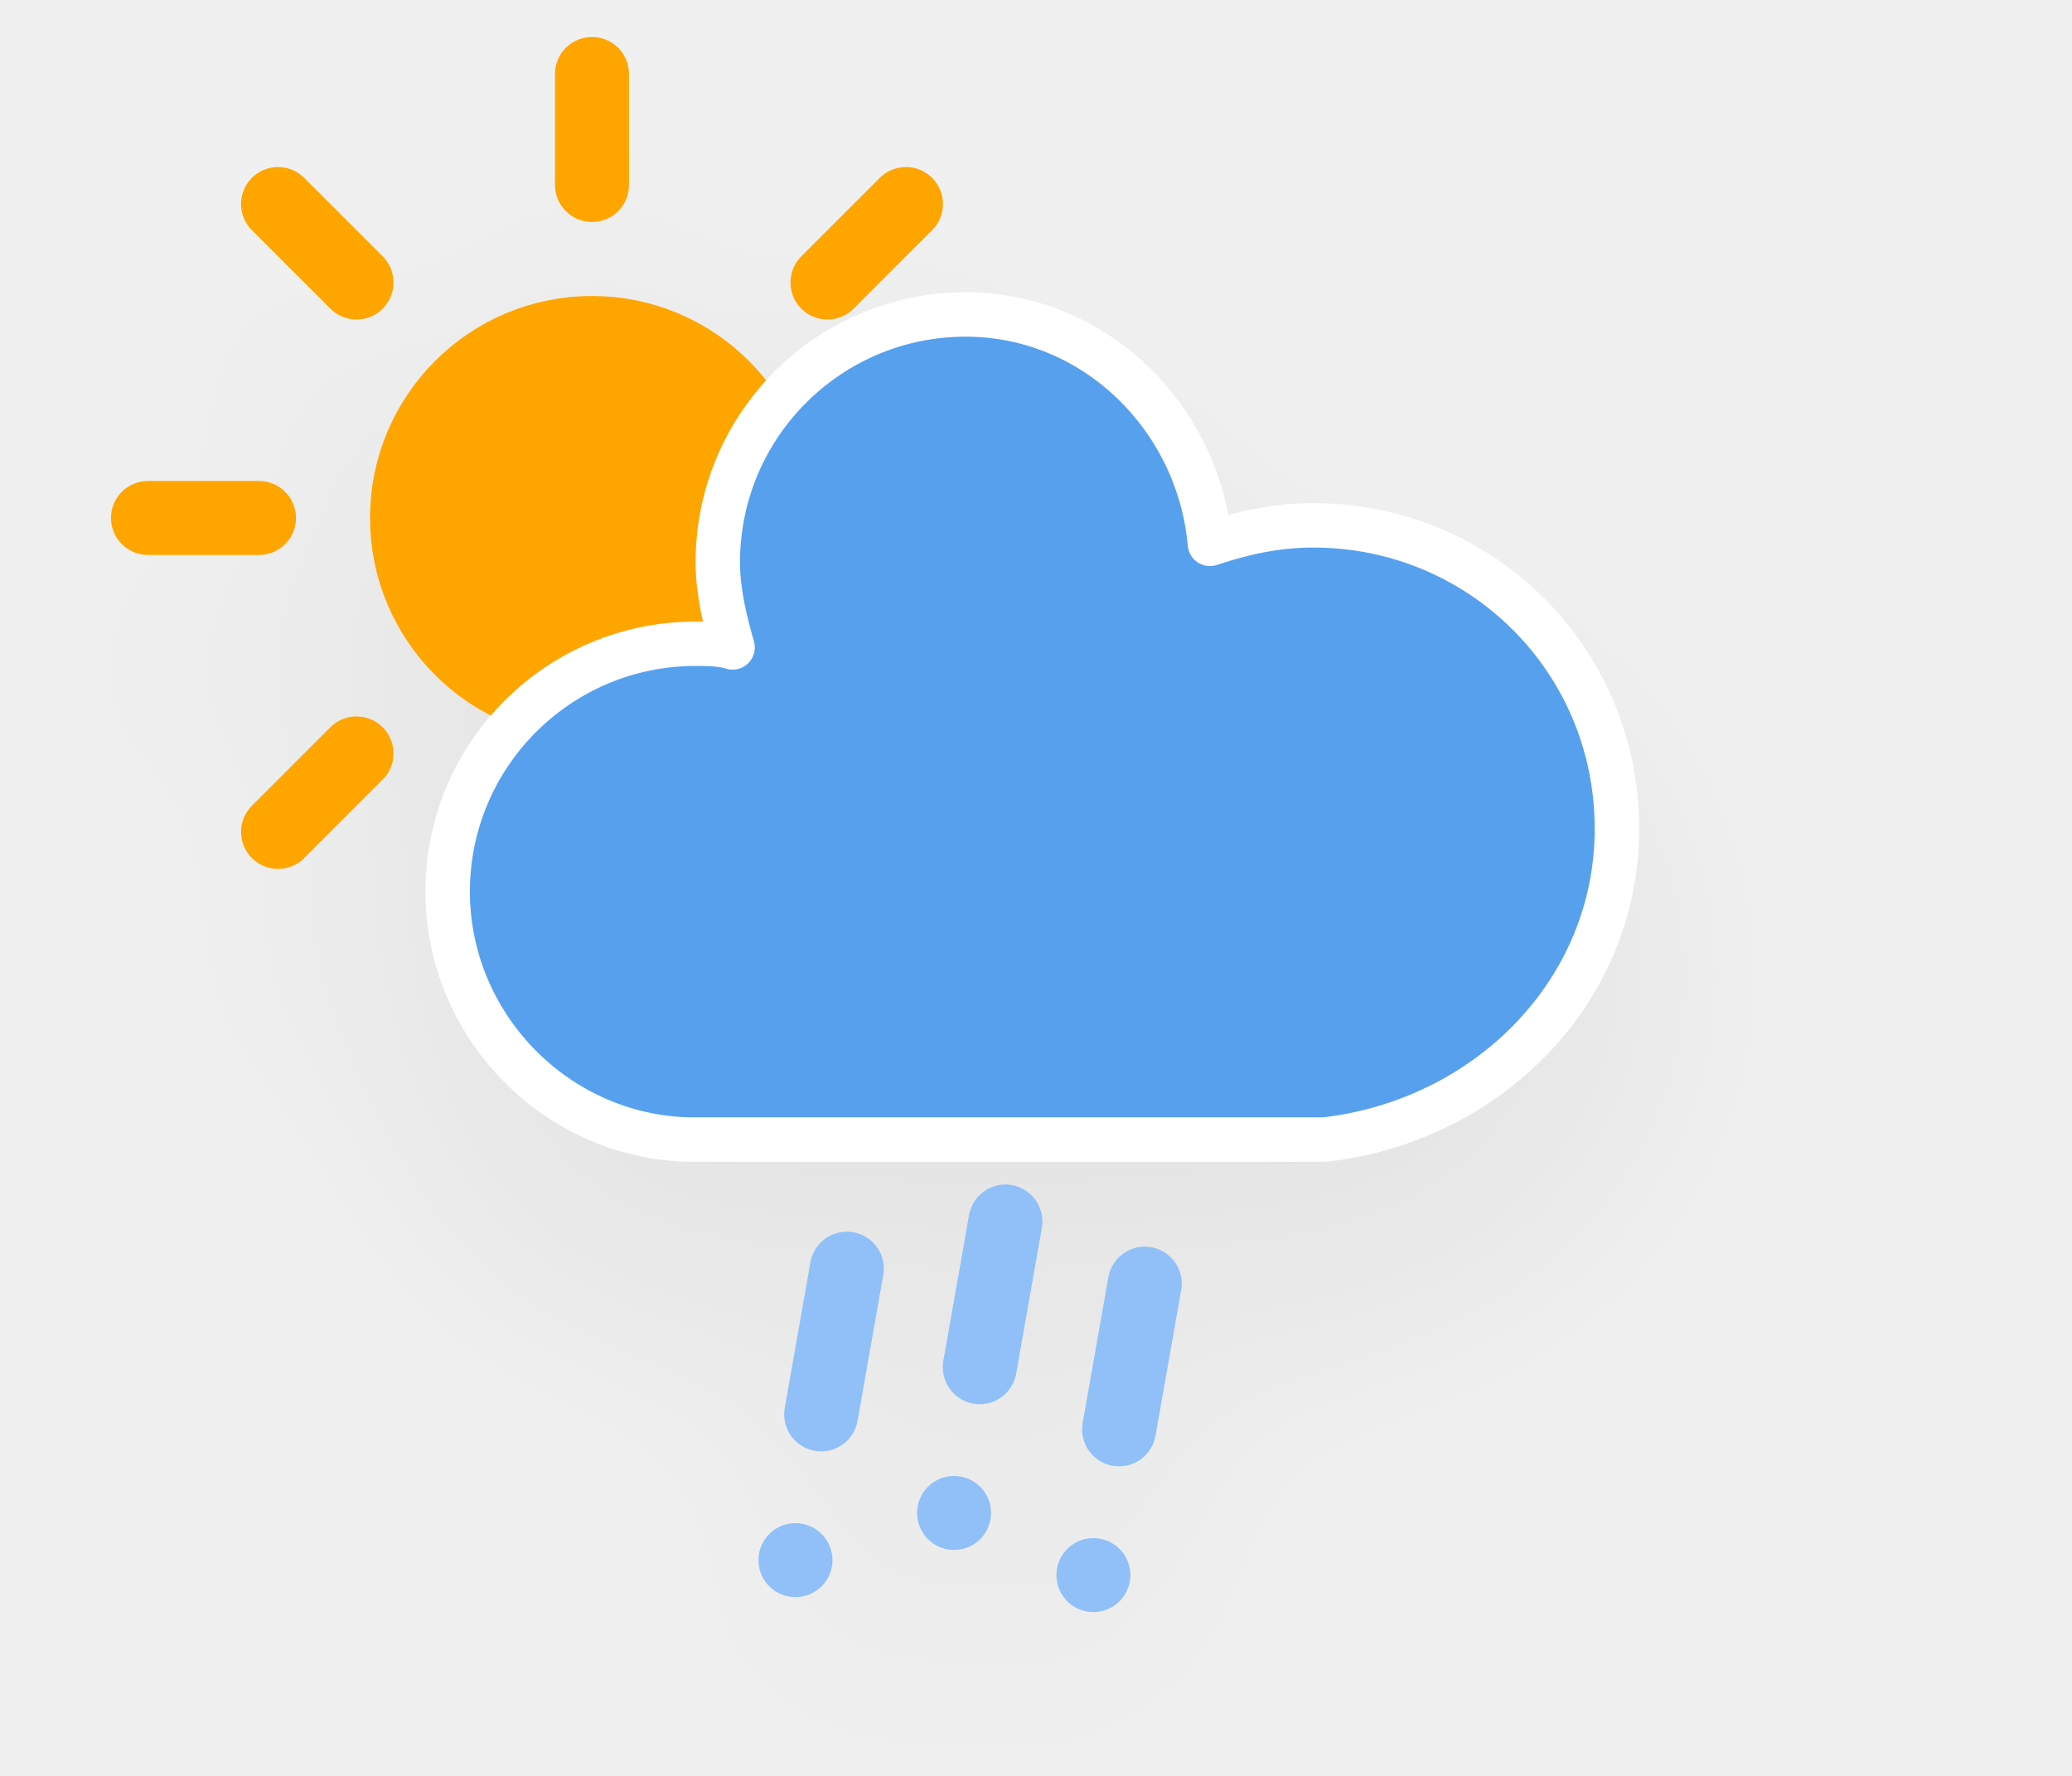
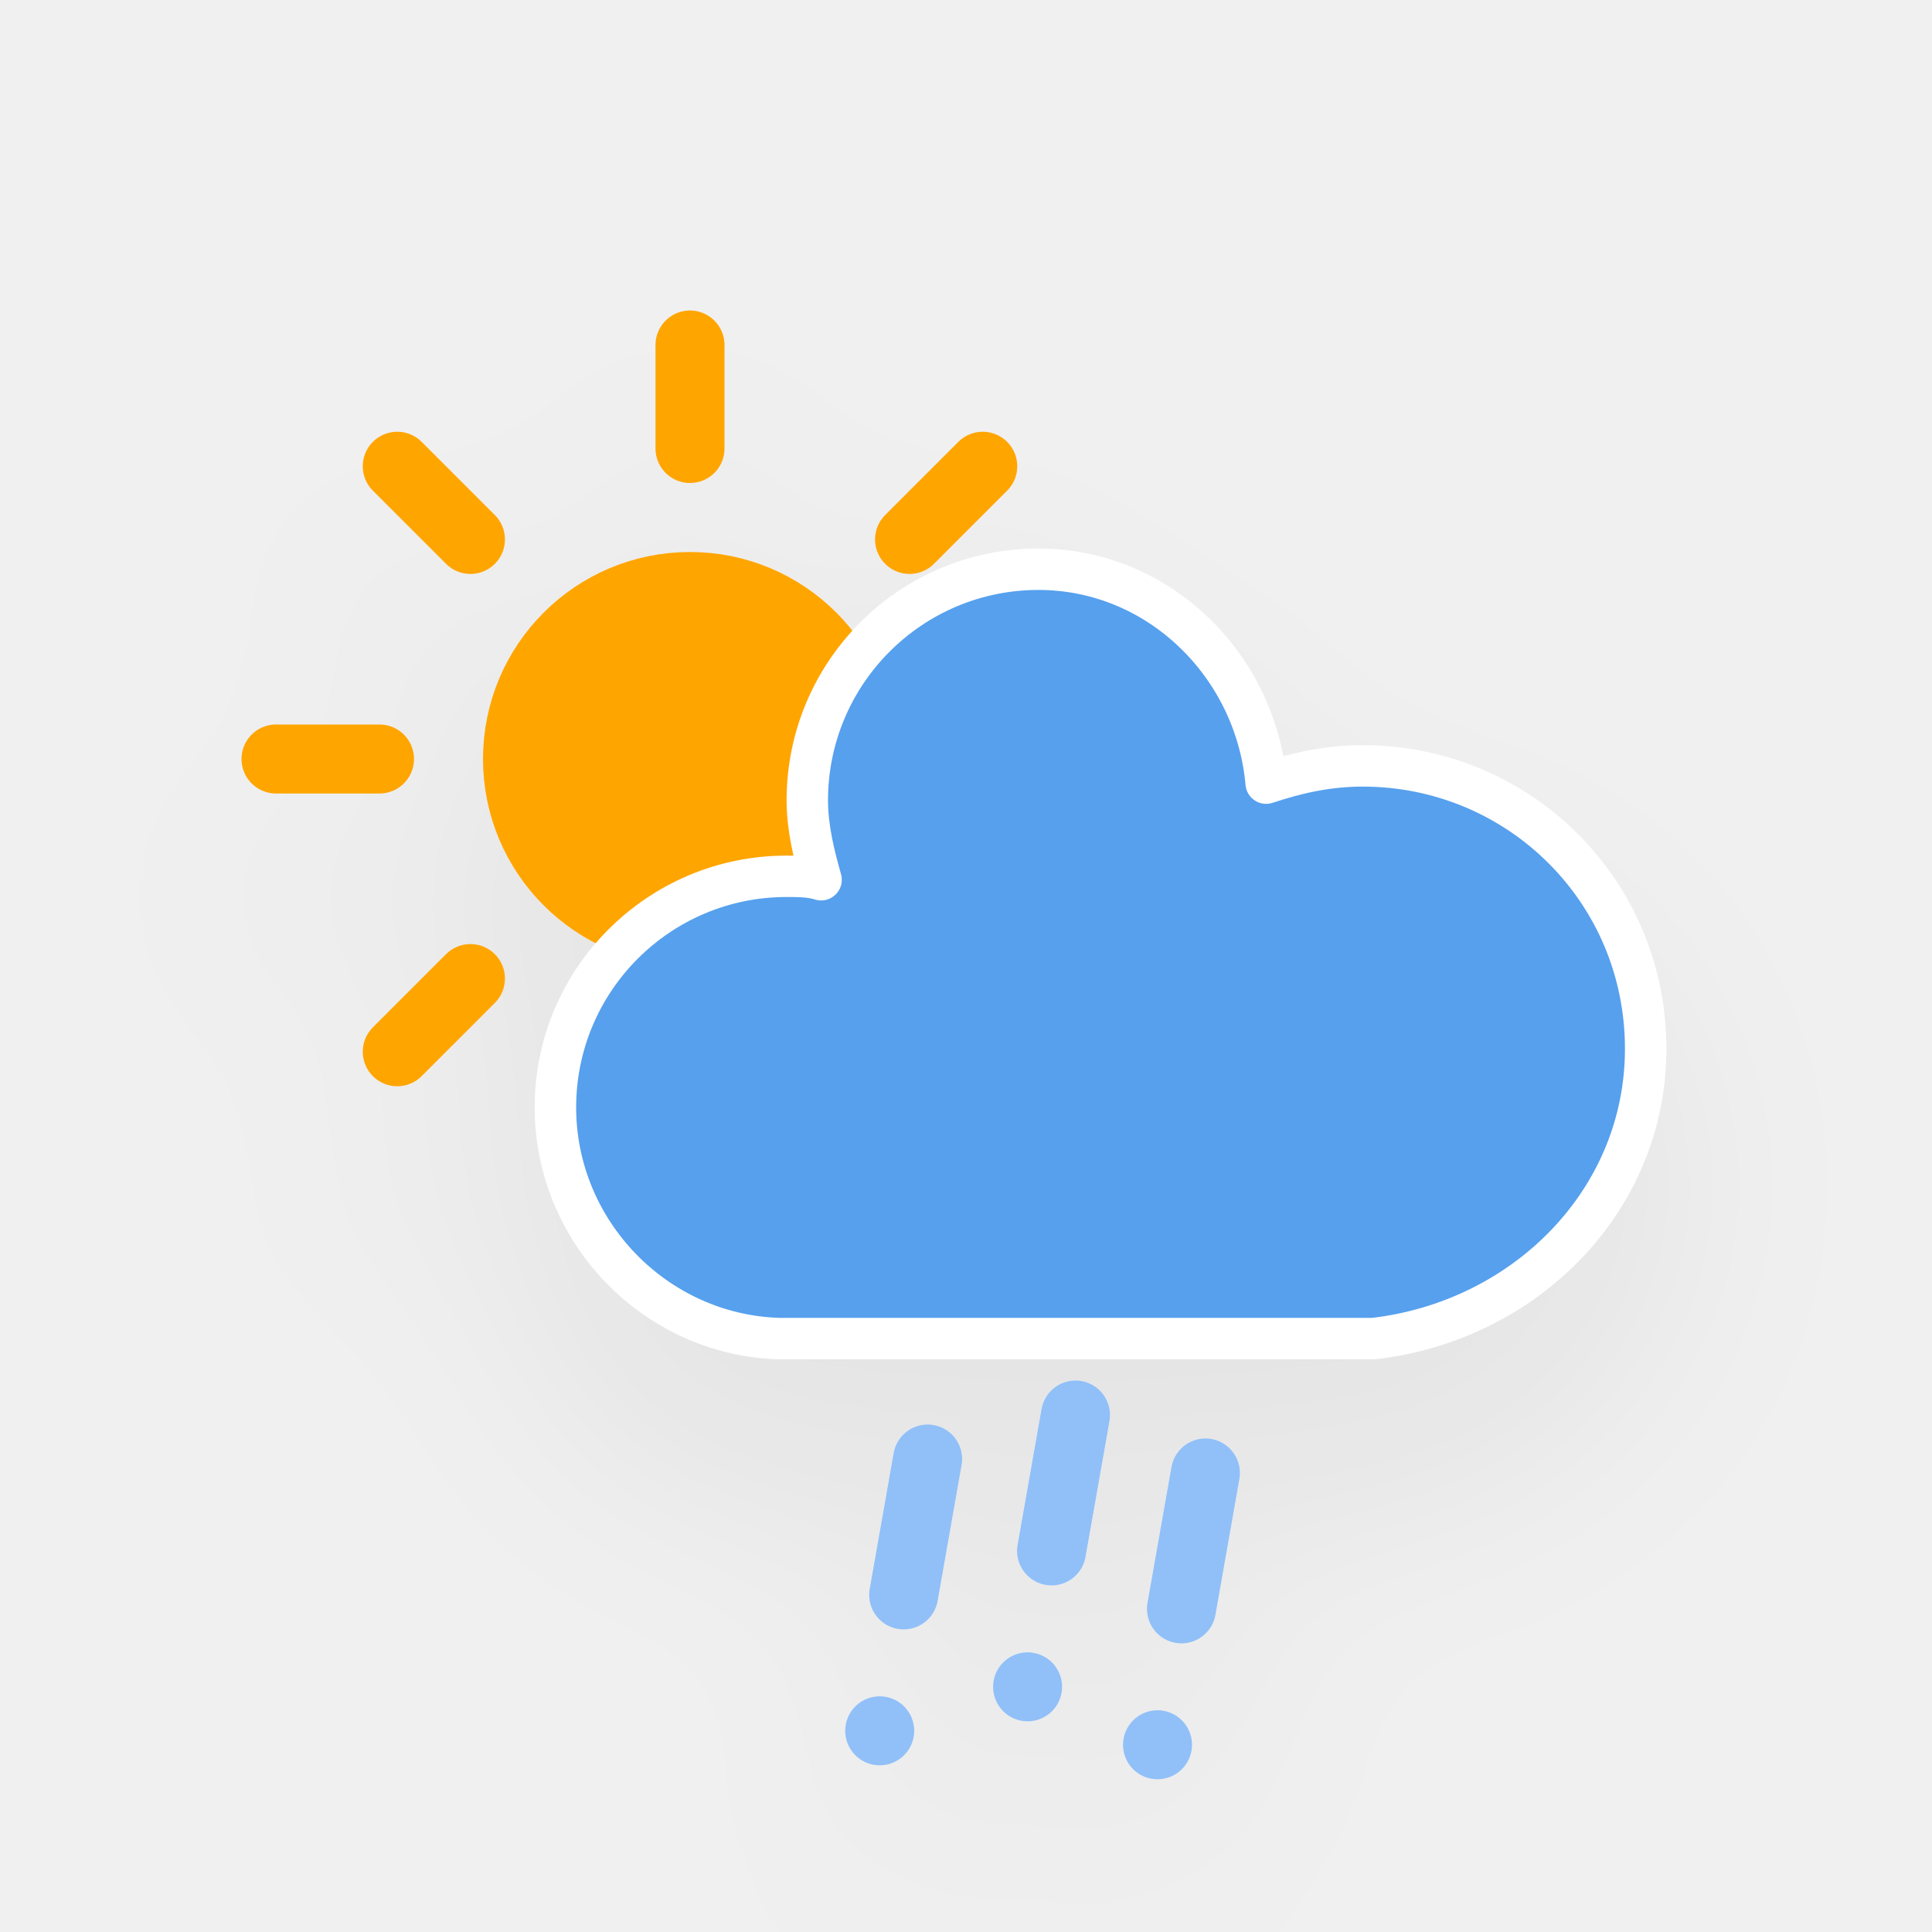
- <svg xmlns="http://www.w3.org/2000/svg" width="56" height="48" version="1.1">
+ <svg xmlns="http://www.w3.org/2000/svg" width="56" height="56" version="1.1">
  <defs>
    <filter id="blur" x="-.207" y="-.206" width="1.403" height="1.487">
      <feGaussianBlur in="SourceAlpha" stdDeviation="3" />
      <feOffset dx="0" dy="4" result="offsetblur" />
      <feComponentTransfer>
        <feFuncA slope="0.05" type="linear" />
      </feComponentTransfer>
      <feMerge>
        <feMergeNode />
        <feMergeNode in="SourceGraphic" />
      </feMerge>
    </filter>
  </defs>
-   <g transform="translate(16,-2)" filter="url(#blur)">
+   <g transform="translate(20,6)" filter="url(#blur)">
    <g class="am-weather-sun" transform="translate(0,16)">
      <line transform="translate(0,9)" y2="3" stroke="#ffa500" stroke-linecap="round" stroke-width="2" fifll="none" />
      <g transform="rotate(45)">
        <line transform="translate(0,9)" y2="3" fill="none" stroke="#ffa500" stroke-linecap="round" stroke-width="2" />
      </g>
      <g transform="rotate(90)">
        <line transform="translate(0,9)" y2="3" fill="none" stroke="#ffa500" stroke-linecap="round" stroke-width="2" />
      </g>
      <g transform="rotate(135)">
        <line transform="translate(0,9)" y2="3" fill="none" stroke="#ffa500" stroke-linecap="round" stroke-width="2" />
      </g>
      <g transform="scale(-1)">
        <line transform="translate(0,9)" y2="3" fill="none" stroke="#ffa500" stroke-linecap="round" stroke-width="2" />
      </g>
      <g transform="rotate(225)">
        <line transform="translate(0,9)" y2="3" fill="none" stroke="#ffa500" stroke-linecap="round" stroke-width="2" />
      </g>
      <g transform="rotate(-90)">
        <line transform="translate(0,9)" y2="3" fill="none" stroke="#ffa500" stroke-linecap="round" stroke-width="2" />
      </g>
      <g transform="rotate(-45)">
        <line transform="translate(0,9)" y2="3" fill="none" stroke="#ffa500" stroke-linecap="round" stroke-width="2" />
      </g>
      <circle r="5" fill="#ffa500" stroke="#ffa500" stroke-width="2" />
    </g>
    <g class="am-weather-cloud-3">
      <path transform="translate(-20,-11)" d="m47.7 35.4c0-4.6-3.7-8.2-8.2-8.2-1 0-1.9 0.2-2.8 0.5-0.3-3.4-3.1-6.2-6.6-6.2-3.7 0-6.7 3-6.7 6.7 0 0.8 0.2 1.6 0.4 2.3-0.3-0.1-0.7-0.1-1-0.1-3.7 0-6.7 3-6.7 6.7 0 3.6 2.9 6.6 6.5 6.7h17.2c4.4-0.5 7.9-4 7.9-8.4z" fill="#57a0ee" stroke="#fff" stroke-linejoin="round" stroke-width="1.2" />
    </g>
    <g class="am-weather-rainy-3" transform="translate(-20,-10) rotate(10,-247.39,200.17)" fill="none" stroke="#91c0f8" stroke-dasharray="4, 4" stroke-linecap="round" stroke-width="2">
      <line class="am-weather-rain-1" transform="translate(-4,1)" y2="8" />
      <line class="am-weather-rain-2" transform="translate(0,-1)" y2="8" />
      <line class="am-weather-rain-1" transform="translate(4)" y2="8" />
    </g>
  </g>
</svg>
